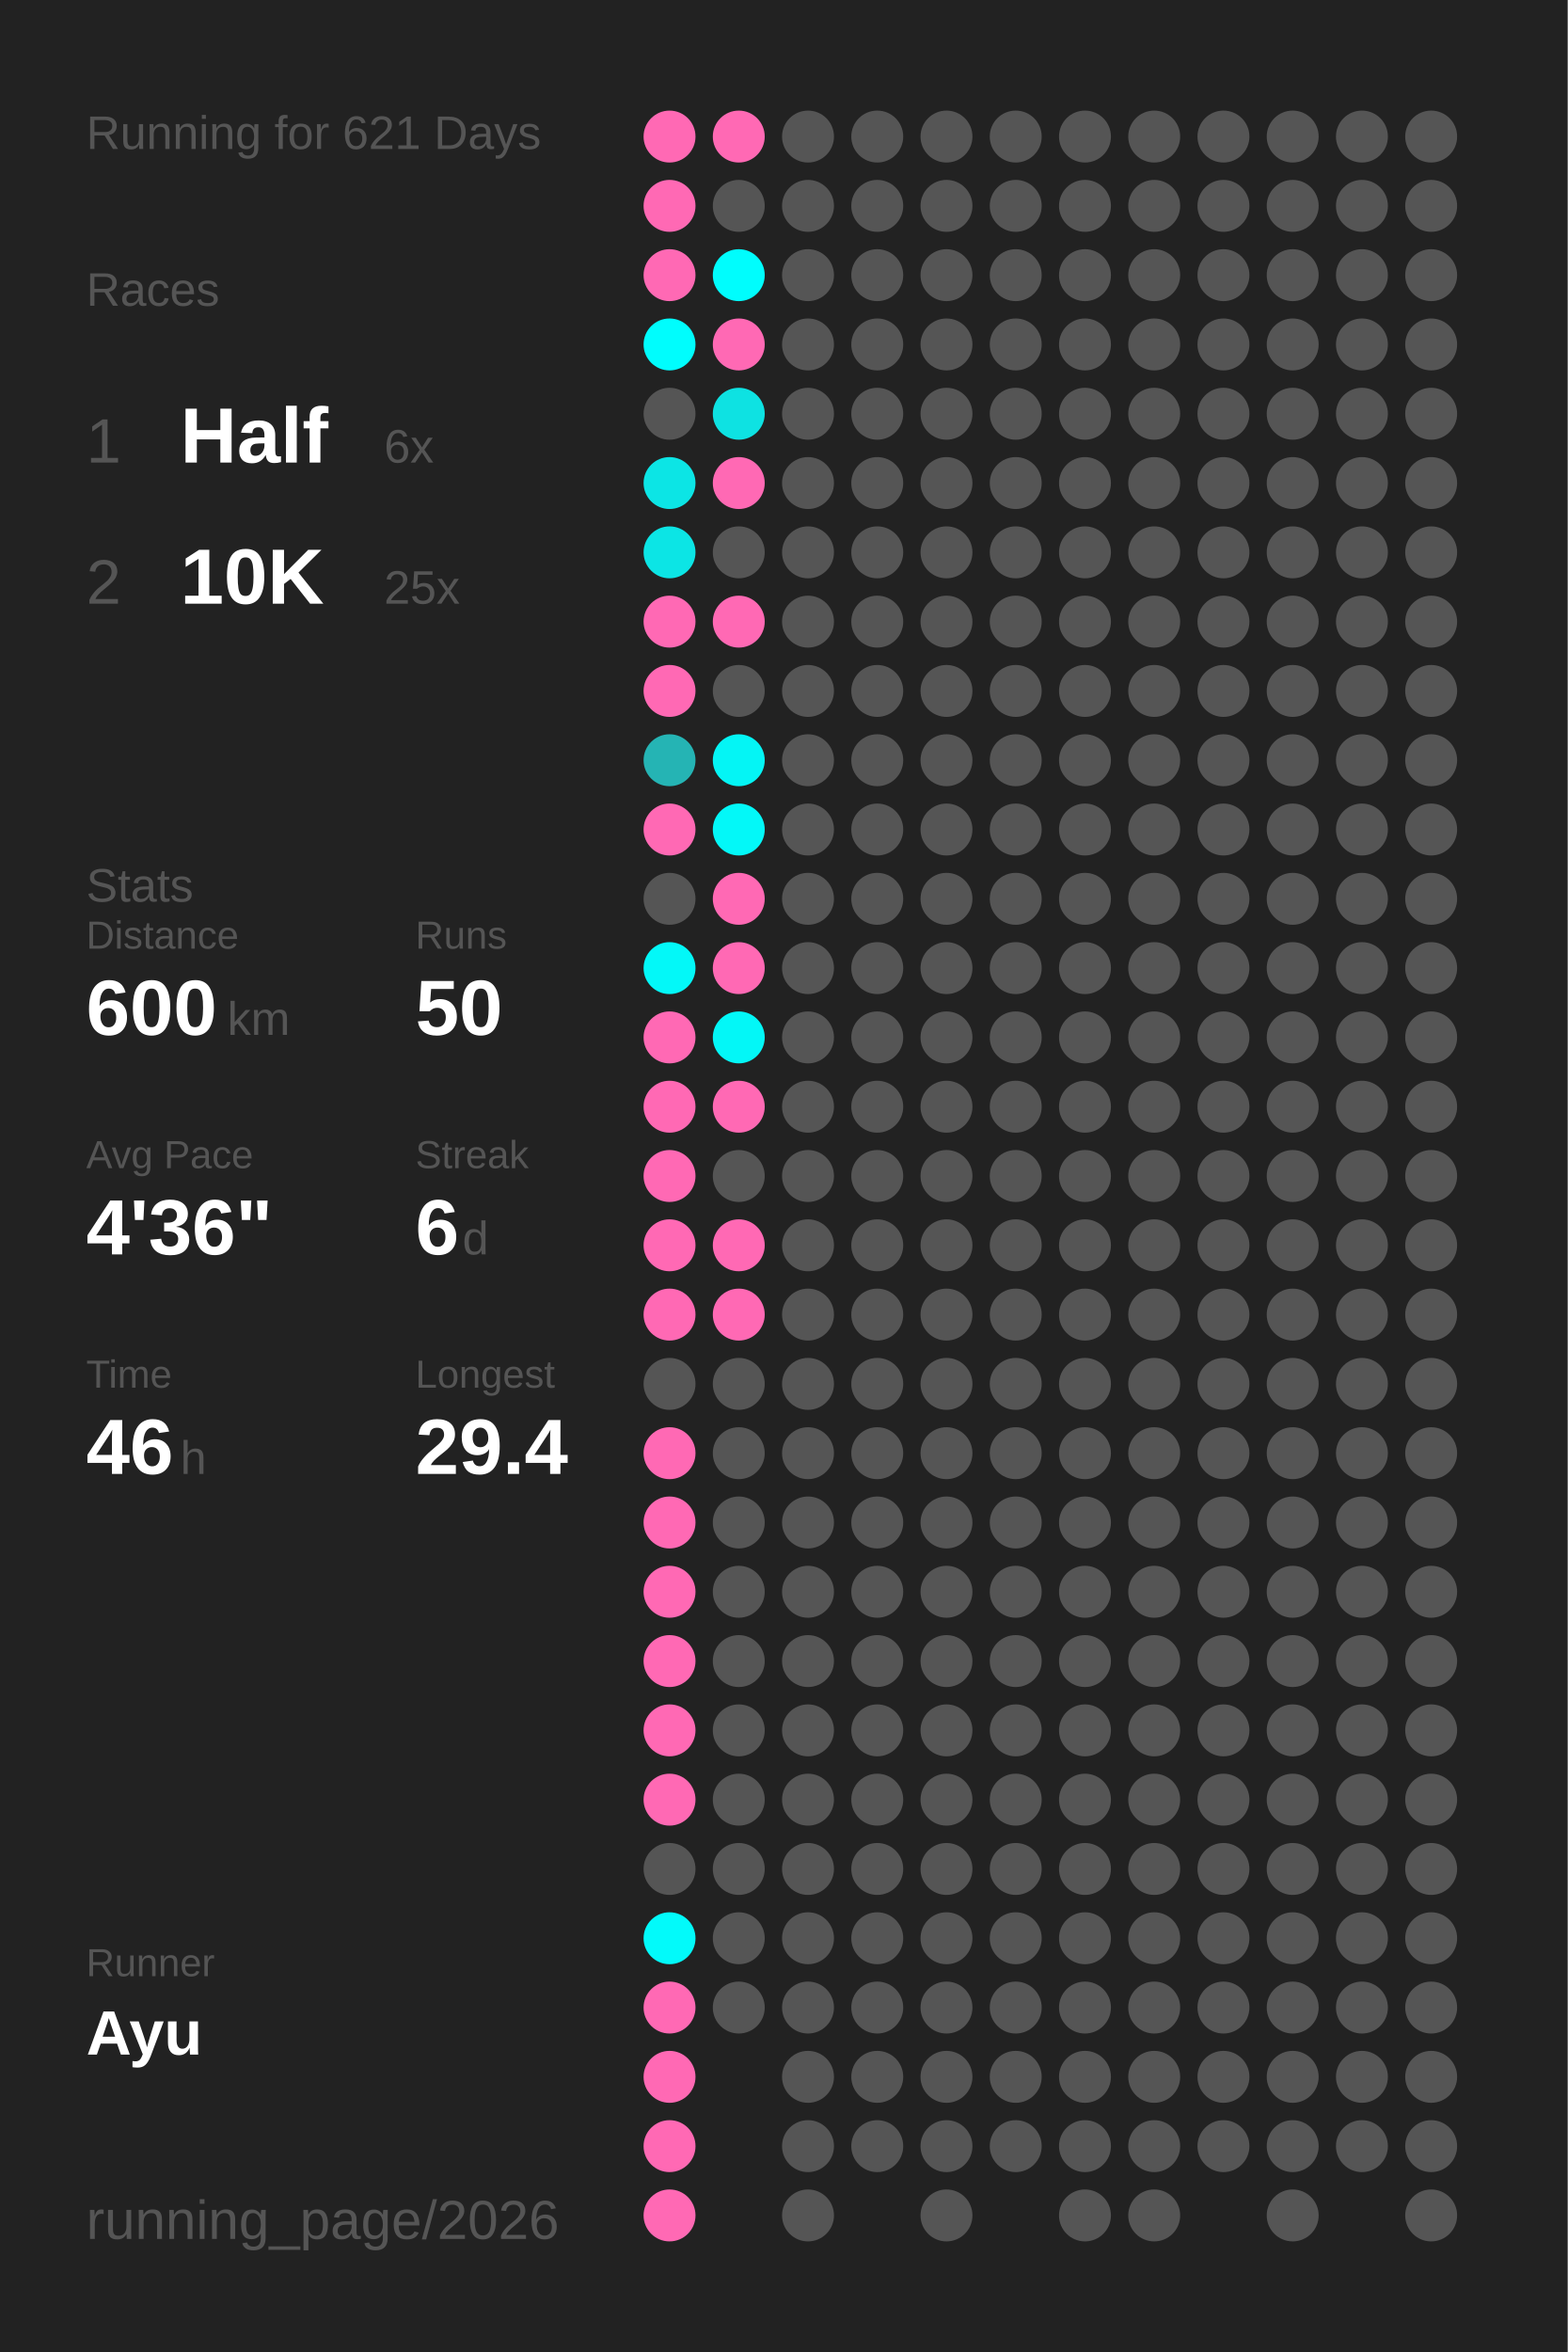
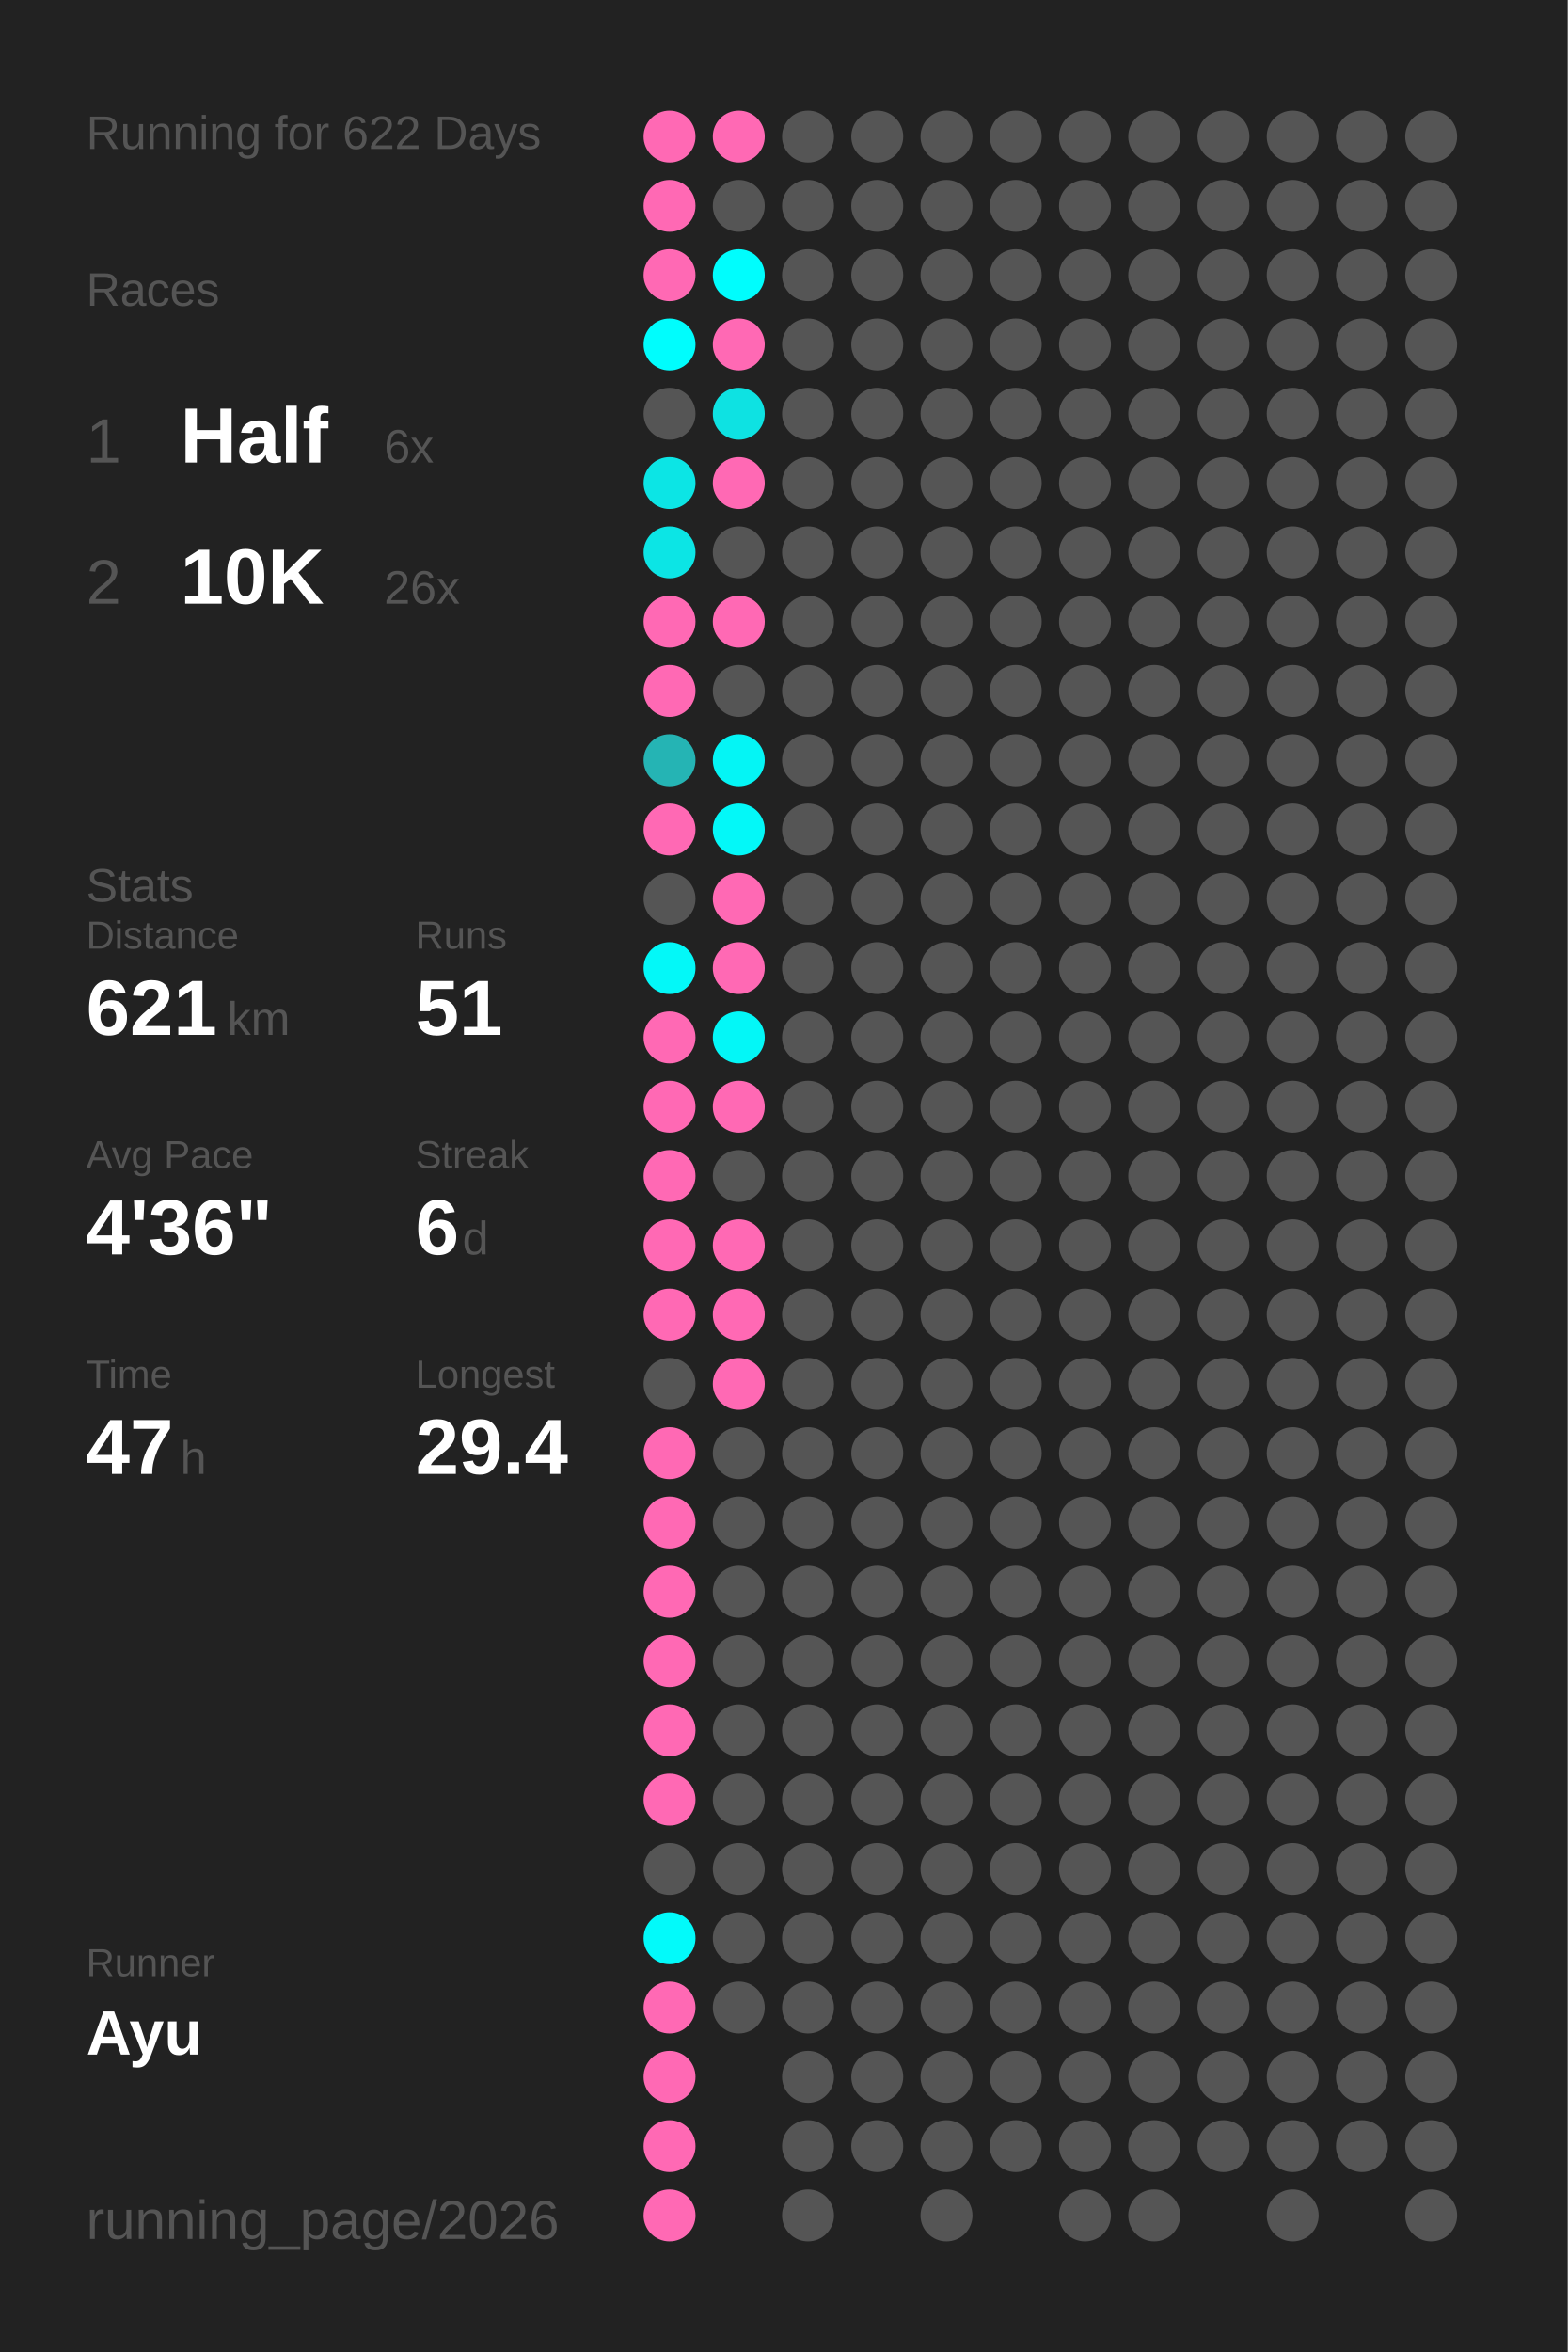
<svg xmlns="http://www.w3.org/2000/svg" baseProfile="full" height="300mm" version="1.1" viewBox="0,0,200,300" width="200mm">
  <defs />
  <rect fill="#222222" height="300" width="200" x="0" y="0" />
-   <text fill="#555555" style="font-size:6px; font-family:Arial;" x="11" y="19">Running for 621 Days</text>
+   <text fill="#555555" style="font-size:6px; font-family:Arial;" x="11" y="19">Running for 622 Days</text>
  <text fill="#555555" style="font-size:6px; font-family:Arial;" x="11" y="39">Races</text>
  <text fill="#555555" style="font-size:8px; font-family:Arial;" x="11" y="59">1</text>
  <text fill="#FFFFFF" style="font-size:10px; font-family:Arial; font-weight:bold;" x="23" y="59">Half</text>
  <text fill="#555555" style="font-size:6px; font-family:Arial;" x="49" y="59">6x</text>
  <text fill="#555555" style="font-size:8px; font-family:Arial;" x="11" y="77">2</text>
  <text fill="#FFFFFF" style="font-size:10px; font-family:Arial; font-weight:bold;" x="23" y="77">10K</text>
-   <text fill="#555555" style="font-size:6px; font-family:Arial;" x="49" y="77">25x</text>
+   <text fill="#555555" style="font-size:6px; font-family:Arial;" x="49" y="77">26x</text>
  <text fill="#555555" style="font-size:6px; font-family:Arial;" x="11" y="115">Stats</text>
  <text fill="#555555" style="font-size:5px; font-family:Arial;" x="11" y="121">Distance</text>
-   <text fill="#FFFFFF" style="font-size:10px; font-family:Arial; font-weight:bold;" x="11" y="132">600</text>
+   <text fill="#FFFFFF" style="font-size:10px; font-family:Arial; font-weight:bold;" x="11" y="132">621</text>
  <text fill="#555555" style="font-size:6px; font-family:Arial;" x="29" y="132">km</text>
  <text fill="#555555" style="font-size:5px; font-family:Arial;" x="53" y="121">Runs</text>
-   <text fill="#FFFFFF" style="font-size:10px; font-family:Arial; font-weight:bold;" x="53" y="132">50</text>
+   <text fill="#FFFFFF" style="font-size:10px; font-family:Arial; font-weight:bold;" x="53" y="132">51</text>
  <text fill="#555555" style="font-size:5px; font-family:Arial;" x="11" y="149">Avg Pace</text>
  <text fill="#FFFFFF" style="font-size:10px; font-family:Arial; font-weight:bold;" x="11" y="160">4'36"</text>
  <text fill="#555555" style="font-size:5px; font-family:Arial;" x="53" y="149">Streak</text>
  <text fill="#FFFFFF" style="font-size:10px; font-family:Arial; font-weight:bold;" x="53" y="160">6</text>
  <text fill="#555555" style="font-size:6px; font-family:Arial;" x="59" y="160">d</text>
  <text fill="#555555" style="font-size:5px; font-family:Arial;" x="11" y="177">Time</text>
-   <text fill="#FFFFFF" style="font-size:10px; font-family:Arial; font-weight:bold;" x="11" y="188">46</text>
+   <text fill="#FFFFFF" style="font-size:10px; font-family:Arial; font-weight:bold;" x="11" y="188">47</text>
  <text fill="#555555" style="font-size:6px; font-family:Arial;" x="23" y="188">h</text>
  <text fill="#555555" style="font-size:5px; font-family:Arial;" x="53" y="177">Longest</text>
  <text fill="#FFFFFF" style="font-size:10px; font-family:Arial; font-weight:bold;" x="53" y="188">29.4</text>
  <text fill="#555555" style="font-size:5px; font-family:Arial;" x="11" y="252.065">Runner</text>
  <text fill="#FFFFFF" style="font-size:8px; font-family:Arial; font-weight:bold;" x="11" y="262.065">Ayu</text>
  <text fill="#555555" style="font-size:7px; font-family:Arial;" x="11" y="285.581">running_page/2026</text>
  <circle cx="85.417" cy="17.419" fill="#ff69b4" r="3.312" />
  <circle cx="85.417" cy="26.258" fill="#ff69b4" r="3.312" />
  <circle cx="85.417" cy="35.097" fill="#ff69b4" r="3.312" />
  <circle cx="85.417" cy="43.935" fill="#00fdfd" r="3.312" />
  <circle cx="85.417" cy="52.774" fill="#555555" r="3.312" />
  <circle cx="85.417" cy="61.613" fill="#0ce5e5" r="3.312" />
  <circle cx="85.417" cy="70.452" fill="#0ce5e5" r="3.312" />
  <circle cx="85.417" cy="79.29" fill="#ff69b4" r="3.312" />
  <circle cx="85.417" cy="88.129" fill="#ff69b4" r="3.312" />
  <circle cx="85.417" cy="96.968" fill="#25b4b4" r="3.312" />
  <circle cx="85.417" cy="105.806" fill="#ff69b4" r="3.312" />
  <circle cx="85.417" cy="114.645" fill="#555555" r="3.312" />
  <circle cx="85.417" cy="123.484" fill="#03f8f8" r="3.312" />
  <circle cx="85.417" cy="132.323" fill="#ff69b4" r="3.312" />
  <circle cx="85.417" cy="141.161" fill="#ff69b4" r="3.312" />
  <circle cx="85.417" cy="150" fill="#ff69b4" r="3.312" />
  <circle cx="85.417" cy="158.839" fill="#ff69b4" r="3.312" />
  <circle cx="85.417" cy="167.677" fill="#ff69b4" r="3.312" />
  <circle cx="85.417" cy="176.516" fill="#555555" r="3.312" />
  <circle cx="85.417" cy="185.355" fill="#ff69b4" r="3.312" />
  <circle cx="85.417" cy="194.194" fill="#ff69b4" r="3.312" />
  <circle cx="85.417" cy="203.032" fill="#ff69b4" r="3.312" />
  <circle cx="85.417" cy="211.871" fill="#ff69b4" r="3.312" />
  <circle cx="85.417" cy="220.71" fill="#ff69b4" r="3.312" />
  <circle cx="85.417" cy="229.548" fill="#ff69b4" r="3.312" />
  <circle cx="85.417" cy="238.387" fill="#555555" r="3.312" />
  <circle cx="85.417" cy="247.226" fill="#02fafa" r="3.312" />
  <circle cx="85.417" cy="256.065" fill="#ff69b4" r="3.312" />
  <circle cx="85.417" cy="264.903" fill="#ff69b4" r="3.312" />
  <circle cx="85.417" cy="273.742" fill="#ff69b4" r="3.312" />
  <circle cx="85.417" cy="282.581" fill="#ff69b4" r="3.312" />
  <circle cx="94.25" cy="17.419" fill="#ff69b4" r="3.312" />
  <circle cx="94.25" cy="26.258" fill="#555555" r="3.312" />
  <circle cx="94.25" cy="35.097" fill="#00fdfd" r="3.312" />
  <circle cx="94.25" cy="43.935" fill="#ff69b4" r="3.312" />
  <circle cx="94.25" cy="52.774" fill="#0ee2e2" r="3.312" />
  <circle cx="94.25" cy="61.613" fill="#ff69b4" r="3.312" />
  <circle cx="94.25" cy="70.452" fill="#555555" r="3.312" />
  <circle cx="94.25" cy="79.29" fill="#ff69b4" r="3.312" />
  <circle cx="94.25" cy="88.129" fill="#555555" r="3.312" />
  <circle cx="94.25" cy="96.968" fill="#04f5f5" r="3.312" />
  <circle cx="94.25" cy="105.806" fill="#03f8f8" r="3.312" />
  <circle cx="94.25" cy="114.645" fill="#ff69b4" r="3.312" />
  <circle cx="94.25" cy="123.484" fill="#ff69b4" r="3.312" />
  <circle cx="94.25" cy="132.323" fill="#03f7f7" r="3.312" />
  <circle cx="94.25" cy="141.161" fill="#ff69b4" r="3.312" />
  <circle cx="94.25" cy="150" fill="#555555" r="3.312" />
  <circle cx="94.25" cy="158.839" fill="#ff69b4" r="3.312" />
  <circle cx="94.25" cy="167.677" fill="#ff69b4" r="3.312" />
-   <circle cx="94.25" cy="176.516" fill="#555555" r="3.312" />
+   <circle cx="94.25" cy="176.516" fill="#ff69b4" r="3.312" />
  <circle cx="94.25" cy="185.355" fill="#555555" r="3.312" />
  <circle cx="94.25" cy="194.194" fill="#555555" r="3.312" />
  <circle cx="94.25" cy="203.032" fill="#555555" r="3.312" />
  <circle cx="94.25" cy="211.871" fill="#555555" r="3.312" />
  <circle cx="94.25" cy="220.71" fill="#555555" r="3.312" />
  <circle cx="94.25" cy="229.548" fill="#555555" r="3.312" />
  <circle cx="94.25" cy="238.387" fill="#555555" r="3.312" />
  <circle cx="94.25" cy="247.226" fill="#555555" r="3.312" />
  <circle cx="94.25" cy="256.065" fill="#555555" r="3.312" />
  <circle cx="103.083" cy="17.419" fill="#555555" r="3.312" />
  <circle cx="103.083" cy="26.258" fill="#555555" r="3.312" />
  <circle cx="103.083" cy="35.097" fill="#555555" r="3.312" />
  <circle cx="103.083" cy="43.935" fill="#555555" r="3.312" />
  <circle cx="103.083" cy="52.774" fill="#555555" r="3.312" />
  <circle cx="103.083" cy="61.613" fill="#555555" r="3.312" />
  <circle cx="103.083" cy="70.452" fill="#555555" r="3.312" />
  <circle cx="103.083" cy="79.29" fill="#555555" r="3.312" />
  <circle cx="103.083" cy="88.129" fill="#555555" r="3.312" />
  <circle cx="103.083" cy="96.968" fill="#555555" r="3.312" />
  <circle cx="103.083" cy="105.806" fill="#555555" r="3.312" />
  <circle cx="103.083" cy="114.645" fill="#555555" r="3.312" />
  <circle cx="103.083" cy="123.484" fill="#555555" r="3.312" />
  <circle cx="103.083" cy="132.323" fill="#555555" r="3.312" />
  <circle cx="103.083" cy="141.161" fill="#555555" r="3.312" />
  <circle cx="103.083" cy="150" fill="#555555" r="3.312" />
  <circle cx="103.083" cy="158.839" fill="#555555" r="3.312" />
  <circle cx="103.083" cy="167.677" fill="#555555" r="3.312" />
  <circle cx="103.083" cy="176.516" fill="#555555" r="3.312" />
  <circle cx="103.083" cy="185.355" fill="#555555" r="3.312" />
  <circle cx="103.083" cy="194.194" fill="#555555" r="3.312" />
  <circle cx="103.083" cy="203.032" fill="#555555" r="3.312" />
  <circle cx="103.083" cy="211.871" fill="#555555" r="3.312" />
  <circle cx="103.083" cy="220.71" fill="#555555" r="3.312" />
  <circle cx="103.083" cy="229.548" fill="#555555" r="3.312" />
  <circle cx="103.083" cy="238.387" fill="#555555" r="3.312" />
  <circle cx="103.083" cy="247.226" fill="#555555" r="3.312" />
  <circle cx="103.083" cy="256.065" fill="#555555" r="3.312" />
  <circle cx="103.083" cy="264.903" fill="#555555" r="3.312" />
  <circle cx="103.083" cy="273.742" fill="#555555" r="3.312" />
  <circle cx="103.083" cy="282.581" fill="#555555" r="3.312" />
  <circle cx="111.917" cy="17.419" fill="#555555" r="3.312" />
  <circle cx="111.917" cy="26.258" fill="#555555" r="3.312" />
  <circle cx="111.917" cy="35.097" fill="#555555" r="3.312" />
  <circle cx="111.917" cy="43.935" fill="#555555" r="3.312" />
  <circle cx="111.917" cy="52.774" fill="#555555" r="3.312" />
  <circle cx="111.917" cy="61.613" fill="#555555" r="3.312" />
  <circle cx="111.917" cy="70.452" fill="#555555" r="3.312" />
  <circle cx="111.917" cy="79.29" fill="#555555" r="3.312" />
  <circle cx="111.917" cy="88.129" fill="#555555" r="3.312" />
  <circle cx="111.917" cy="96.968" fill="#555555" r="3.312" />
  <circle cx="111.917" cy="105.806" fill="#555555" r="3.312" />
  <circle cx="111.917" cy="114.645" fill="#555555" r="3.312" />
  <circle cx="111.917" cy="123.484" fill="#555555" r="3.312" />
  <circle cx="111.917" cy="132.323" fill="#555555" r="3.312" />
  <circle cx="111.917" cy="141.161" fill="#555555" r="3.312" />
  <circle cx="111.917" cy="150" fill="#555555" r="3.312" />
  <circle cx="111.917" cy="158.839" fill="#555555" r="3.312" />
  <circle cx="111.917" cy="167.677" fill="#555555" r="3.312" />
  <circle cx="111.917" cy="176.516" fill="#555555" r="3.312" />
  <circle cx="111.917" cy="185.355" fill="#555555" r="3.312" />
  <circle cx="111.917" cy="194.194" fill="#555555" r="3.312" />
  <circle cx="111.917" cy="203.032" fill="#555555" r="3.312" />
  <circle cx="111.917" cy="211.871" fill="#555555" r="3.312" />
  <circle cx="111.917" cy="220.71" fill="#555555" r="3.312" />
  <circle cx="111.917" cy="229.548" fill="#555555" r="3.312" />
  <circle cx="111.917" cy="238.387" fill="#555555" r="3.312" />
  <circle cx="111.917" cy="247.226" fill="#555555" r="3.312" />
  <circle cx="111.917" cy="256.065" fill="#555555" r="3.312" />
  <circle cx="111.917" cy="264.903" fill="#555555" r="3.312" />
  <circle cx="111.917" cy="273.742" fill="#555555" r="3.312" />
  <circle cx="120.75" cy="17.419" fill="#555555" r="3.312" />
  <circle cx="120.75" cy="26.258" fill="#555555" r="3.312" />
  <circle cx="120.75" cy="35.097" fill="#555555" r="3.312" />
  <circle cx="120.75" cy="43.935" fill="#555555" r="3.312" />
  <circle cx="120.75" cy="52.774" fill="#555555" r="3.312" />
  <circle cx="120.75" cy="61.613" fill="#555555" r="3.312" />
  <circle cx="120.75" cy="70.452" fill="#555555" r="3.312" />
  <circle cx="120.75" cy="79.29" fill="#555555" r="3.312" />
  <circle cx="120.75" cy="88.129" fill="#555555" r="3.312" />
  <circle cx="120.75" cy="96.968" fill="#555555" r="3.312" />
  <circle cx="120.75" cy="105.806" fill="#555555" r="3.312" />
  <circle cx="120.75" cy="114.645" fill="#555555" r="3.312" />
  <circle cx="120.75" cy="123.484" fill="#555555" r="3.312" />
  <circle cx="120.75" cy="132.323" fill="#555555" r="3.312" />
  <circle cx="120.75" cy="141.161" fill="#555555" r="3.312" />
  <circle cx="120.75" cy="150" fill="#555555" r="3.312" />
  <circle cx="120.75" cy="158.839" fill="#555555" r="3.312" />
  <circle cx="120.75" cy="167.677" fill="#555555" r="3.312" />
  <circle cx="120.75" cy="176.516" fill="#555555" r="3.312" />
  <circle cx="120.75" cy="185.355" fill="#555555" r="3.312" />
  <circle cx="120.75" cy="194.194" fill="#555555" r="3.312" />
  <circle cx="120.75" cy="203.032" fill="#555555" r="3.312" />
  <circle cx="120.75" cy="211.871" fill="#555555" r="3.312" />
  <circle cx="120.75" cy="220.71" fill="#555555" r="3.312" />
  <circle cx="120.75" cy="229.548" fill="#555555" r="3.312" />
  <circle cx="120.75" cy="238.387" fill="#555555" r="3.312" />
  <circle cx="120.75" cy="247.226" fill="#555555" r="3.312" />
  <circle cx="120.75" cy="256.065" fill="#555555" r="3.312" />
  <circle cx="120.75" cy="264.903" fill="#555555" r="3.312" />
  <circle cx="120.75" cy="273.742" fill="#555555" r="3.312" />
  <circle cx="120.75" cy="282.581" fill="#555555" r="3.312" />
  <circle cx="129.583" cy="17.419" fill="#555555" r="3.312" />
  <circle cx="129.583" cy="26.258" fill="#555555" r="3.312" />
  <circle cx="129.583" cy="35.097" fill="#555555" r="3.312" />
  <circle cx="129.583" cy="43.935" fill="#555555" r="3.312" />
  <circle cx="129.583" cy="52.774" fill="#555555" r="3.312" />
  <circle cx="129.583" cy="61.613" fill="#555555" r="3.312" />
  <circle cx="129.583" cy="70.452" fill="#555555" r="3.312" />
  <circle cx="129.583" cy="79.29" fill="#555555" r="3.312" />
  <circle cx="129.583" cy="88.129" fill="#555555" r="3.312" />
  <circle cx="129.583" cy="96.968" fill="#555555" r="3.312" />
  <circle cx="129.583" cy="105.806" fill="#555555" r="3.312" />
  <circle cx="129.583" cy="114.645" fill="#555555" r="3.312" />
  <circle cx="129.583" cy="123.484" fill="#555555" r="3.312" />
  <circle cx="129.583" cy="132.323" fill="#555555" r="3.312" />
  <circle cx="129.583" cy="141.161" fill="#555555" r="3.312" />
  <circle cx="129.583" cy="150" fill="#555555" r="3.312" />
  <circle cx="129.583" cy="158.839" fill="#555555" r="3.312" />
  <circle cx="129.583" cy="167.677" fill="#555555" r="3.312" />
  <circle cx="129.583" cy="176.516" fill="#555555" r="3.312" />
  <circle cx="129.583" cy="185.355" fill="#555555" r="3.312" />
  <circle cx="129.583" cy="194.194" fill="#555555" r="3.312" />
  <circle cx="129.583" cy="203.032" fill="#555555" r="3.312" />
  <circle cx="129.583" cy="211.871" fill="#555555" r="3.312" />
  <circle cx="129.583" cy="220.71" fill="#555555" r="3.312" />
  <circle cx="129.583" cy="229.548" fill="#555555" r="3.312" />
  <circle cx="129.583" cy="238.387" fill="#555555" r="3.312" />
  <circle cx="129.583" cy="247.226" fill="#555555" r="3.312" />
  <circle cx="129.583" cy="256.065" fill="#555555" r="3.312" />
  <circle cx="129.583" cy="264.903" fill="#555555" r="3.312" />
  <circle cx="129.583" cy="273.742" fill="#555555" r="3.312" />
  <circle cx="138.417" cy="17.419" fill="#555555" r="3.312" />
  <circle cx="138.417" cy="26.258" fill="#555555" r="3.312" />
  <circle cx="138.417" cy="35.097" fill="#555555" r="3.312" />
  <circle cx="138.417" cy="43.935" fill="#555555" r="3.312" />
  <circle cx="138.417" cy="52.774" fill="#555555" r="3.312" />
  <circle cx="138.417" cy="61.613" fill="#555555" r="3.312" />
  <circle cx="138.417" cy="70.452" fill="#555555" r="3.312" />
  <circle cx="138.417" cy="79.29" fill="#555555" r="3.312" />
  <circle cx="138.417" cy="88.129" fill="#555555" r="3.312" />
  <circle cx="138.417" cy="96.968" fill="#555555" r="3.312" />
  <circle cx="138.417" cy="105.806" fill="#555555" r="3.312" />
  <circle cx="138.417" cy="114.645" fill="#555555" r="3.312" />
  <circle cx="138.417" cy="123.484" fill="#555555" r="3.312" />
  <circle cx="138.417" cy="132.323" fill="#555555" r="3.312" />
  <circle cx="138.417" cy="141.161" fill="#555555" r="3.312" />
  <circle cx="138.417" cy="150" fill="#555555" r="3.312" />
  <circle cx="138.417" cy="158.839" fill="#555555" r="3.312" />
  <circle cx="138.417" cy="167.677" fill="#555555" r="3.312" />
  <circle cx="138.417" cy="176.516" fill="#555555" r="3.312" />
  <circle cx="138.417" cy="185.355" fill="#555555" r="3.312" />
  <circle cx="138.417" cy="194.194" fill="#555555" r="3.312" />
  <circle cx="138.417" cy="203.032" fill="#555555" r="3.312" />
  <circle cx="138.417" cy="211.871" fill="#555555" r="3.312" />
  <circle cx="138.417" cy="220.71" fill="#555555" r="3.312" />
  <circle cx="138.417" cy="229.548" fill="#555555" r="3.312" />
  <circle cx="138.417" cy="238.387" fill="#555555" r="3.312" />
  <circle cx="138.417" cy="247.226" fill="#555555" r="3.312" />
  <circle cx="138.417" cy="256.065" fill="#555555" r="3.312" />
  <circle cx="138.417" cy="264.903" fill="#555555" r="3.312" />
  <circle cx="138.417" cy="273.742" fill="#555555" r="3.312" />
  <circle cx="138.417" cy="282.581" fill="#555555" r="3.312" />
  <circle cx="147.25" cy="17.419" fill="#555555" r="3.312" />
  <circle cx="147.25" cy="26.258" fill="#555555" r="3.312" />
  <circle cx="147.25" cy="35.097" fill="#555555" r="3.312" />
  <circle cx="147.25" cy="43.935" fill="#555555" r="3.312" />
  <circle cx="147.25" cy="52.774" fill="#555555" r="3.312" />
  <circle cx="147.25" cy="61.613" fill="#555555" r="3.312" />
  <circle cx="147.25" cy="70.452" fill="#555555" r="3.312" />
  <circle cx="147.25" cy="79.29" fill="#555555" r="3.312" />
  <circle cx="147.25" cy="88.129" fill="#555555" r="3.312" />
  <circle cx="147.25" cy="96.968" fill="#555555" r="3.312" />
  <circle cx="147.25" cy="105.806" fill="#555555" r="3.312" />
  <circle cx="147.25" cy="114.645" fill="#555555" r="3.312" />
  <circle cx="147.25" cy="123.484" fill="#555555" r="3.312" />
  <circle cx="147.25" cy="132.323" fill="#555555" r="3.312" />
  <circle cx="147.25" cy="141.161" fill="#555555" r="3.312" />
  <circle cx="147.25" cy="150" fill="#555555" r="3.312" />
  <circle cx="147.25" cy="158.839" fill="#555555" r="3.312" />
  <circle cx="147.25" cy="167.677" fill="#555555" r="3.312" />
  <circle cx="147.25" cy="176.516" fill="#555555" r="3.312" />
  <circle cx="147.25" cy="185.355" fill="#555555" r="3.312" />
  <circle cx="147.25" cy="194.194" fill="#555555" r="3.312" />
  <circle cx="147.25" cy="203.032" fill="#555555" r="3.312" />
  <circle cx="147.25" cy="211.871" fill="#555555" r="3.312" />
  <circle cx="147.25" cy="220.71" fill="#555555" r="3.312" />
  <circle cx="147.25" cy="229.548" fill="#555555" r="3.312" />
  <circle cx="147.25" cy="238.387" fill="#555555" r="3.312" />
  <circle cx="147.25" cy="247.226" fill="#555555" r="3.312" />
  <circle cx="147.25" cy="256.065" fill="#555555" r="3.312" />
  <circle cx="147.25" cy="264.903" fill="#555555" r="3.312" />
  <circle cx="147.25" cy="273.742" fill="#555555" r="3.312" />
  <circle cx="147.25" cy="282.581" fill="#555555" r="3.312" />
  <circle cx="156.083" cy="17.419" fill="#555555" r="3.312" />
  <circle cx="156.083" cy="26.258" fill="#555555" r="3.312" />
  <circle cx="156.083" cy="35.097" fill="#555555" r="3.312" />
  <circle cx="156.083" cy="43.935" fill="#555555" r="3.312" />
  <circle cx="156.083" cy="52.774" fill="#555555" r="3.312" />
  <circle cx="156.083" cy="61.613" fill="#555555" r="3.312" />
  <circle cx="156.083" cy="70.452" fill="#555555" r="3.312" />
  <circle cx="156.083" cy="79.29" fill="#555555" r="3.312" />
  <circle cx="156.083" cy="88.129" fill="#555555" r="3.312" />
  <circle cx="156.083" cy="96.968" fill="#555555" r="3.312" />
  <circle cx="156.083" cy="105.806" fill="#555555" r="3.312" />
  <circle cx="156.083" cy="114.645" fill="#555555" r="3.312" />
  <circle cx="156.083" cy="123.484" fill="#555555" r="3.312" />
  <circle cx="156.083" cy="132.323" fill="#555555" r="3.312" />
  <circle cx="156.083" cy="141.161" fill="#555555" r="3.312" />
  <circle cx="156.083" cy="150" fill="#555555" r="3.312" />
  <circle cx="156.083" cy="158.839" fill="#555555" r="3.312" />
  <circle cx="156.083" cy="167.677" fill="#555555" r="3.312" />
  <circle cx="156.083" cy="176.516" fill="#555555" r="3.312" />
  <circle cx="156.083" cy="185.355" fill="#555555" r="3.312" />
  <circle cx="156.083" cy="194.194" fill="#555555" r="3.312" />
  <circle cx="156.083" cy="203.032" fill="#555555" r="3.312" />
  <circle cx="156.083" cy="211.871" fill="#555555" r="3.312" />
  <circle cx="156.083" cy="220.71" fill="#555555" r="3.312" />
  <circle cx="156.083" cy="229.548" fill="#555555" r="3.312" />
  <circle cx="156.083" cy="238.387" fill="#555555" r="3.312" />
  <circle cx="156.083" cy="247.226" fill="#555555" r="3.312" />
  <circle cx="156.083" cy="256.065" fill="#555555" r="3.312" />
  <circle cx="156.083" cy="264.903" fill="#555555" r="3.312" />
  <circle cx="156.083" cy="273.742" fill="#555555" r="3.312" />
  <circle cx="164.917" cy="17.419" fill="#555555" r="3.312" />
  <circle cx="164.917" cy="26.258" fill="#555555" r="3.312" />
  <circle cx="164.917" cy="35.097" fill="#555555" r="3.312" />
  <circle cx="164.917" cy="43.935" fill="#555555" r="3.312" />
  <circle cx="164.917" cy="52.774" fill="#555555" r="3.312" />
  <circle cx="164.917" cy="61.613" fill="#555555" r="3.312" />
  <circle cx="164.917" cy="70.452" fill="#555555" r="3.312" />
  <circle cx="164.917" cy="79.29" fill="#555555" r="3.312" />
  <circle cx="164.917" cy="88.129" fill="#555555" r="3.312" />
  <circle cx="164.917" cy="96.968" fill="#555555" r="3.312" />
  <circle cx="164.917" cy="105.806" fill="#555555" r="3.312" />
  <circle cx="164.917" cy="114.645" fill="#555555" r="3.312" />
  <circle cx="164.917" cy="123.484" fill="#555555" r="3.312" />
  <circle cx="164.917" cy="132.323" fill="#555555" r="3.312" />
  <circle cx="164.917" cy="141.161" fill="#555555" r="3.312" />
  <circle cx="164.917" cy="150" fill="#555555" r="3.312" />
  <circle cx="164.917" cy="158.839" fill="#555555" r="3.312" />
  <circle cx="164.917" cy="167.677" fill="#555555" r="3.312" />
  <circle cx="164.917" cy="176.516" fill="#555555" r="3.312" />
  <circle cx="164.917" cy="185.355" fill="#555555" r="3.312" />
  <circle cx="164.917" cy="194.194" fill="#555555" r="3.312" />
  <circle cx="164.917" cy="203.032" fill="#555555" r="3.312" />
  <circle cx="164.917" cy="211.871" fill="#555555" r="3.312" />
  <circle cx="164.917" cy="220.71" fill="#555555" r="3.312" />
  <circle cx="164.917" cy="229.548" fill="#555555" r="3.312" />
  <circle cx="164.917" cy="238.387" fill="#555555" r="3.312" />
  <circle cx="164.917" cy="247.226" fill="#555555" r="3.312" />
  <circle cx="164.917" cy="256.065" fill="#555555" r="3.312" />
  <circle cx="164.917" cy="264.903" fill="#555555" r="3.312" />
  <circle cx="164.917" cy="273.742" fill="#555555" r="3.312" />
  <circle cx="164.917" cy="282.581" fill="#555555" r="3.312" />
  <circle cx="173.75" cy="17.419" fill="#555555" r="3.312" />
  <circle cx="173.75" cy="26.258" fill="#555555" r="3.312" />
  <circle cx="173.75" cy="35.097" fill="#555555" r="3.312" />
  <circle cx="173.75" cy="43.935" fill="#555555" r="3.312" />
  <circle cx="173.75" cy="52.774" fill="#555555" r="3.312" />
  <circle cx="173.75" cy="61.613" fill="#555555" r="3.312" />
  <circle cx="173.75" cy="70.452" fill="#555555" r="3.312" />
  <circle cx="173.75" cy="79.29" fill="#555555" r="3.312" />
  <circle cx="173.75" cy="88.129" fill="#555555" r="3.312" />
  <circle cx="173.75" cy="96.968" fill="#555555" r="3.312" />
  <circle cx="173.75" cy="105.806" fill="#555555" r="3.312" />
  <circle cx="173.75" cy="114.645" fill="#555555" r="3.312" />
  <circle cx="173.75" cy="123.484" fill="#555555" r="3.312" />
  <circle cx="173.75" cy="132.323" fill="#555555" r="3.312" />
  <circle cx="173.75" cy="141.161" fill="#555555" r="3.312" />
  <circle cx="173.75" cy="150" fill="#555555" r="3.312" />
  <circle cx="173.75" cy="158.839" fill="#555555" r="3.312" />
  <circle cx="173.75" cy="167.677" fill="#555555" r="3.312" />
  <circle cx="173.75" cy="176.516" fill="#555555" r="3.312" />
  <circle cx="173.75" cy="185.355" fill="#555555" r="3.312" />
  <circle cx="173.75" cy="194.194" fill="#555555" r="3.312" />
  <circle cx="173.75" cy="203.032" fill="#555555" r="3.312" />
  <circle cx="173.75" cy="211.871" fill="#555555" r="3.312" />
  <circle cx="173.75" cy="220.71" fill="#555555" r="3.312" />
  <circle cx="173.75" cy="229.548" fill="#555555" r="3.312" />
  <circle cx="173.75" cy="238.387" fill="#555555" r="3.312" />
  <circle cx="173.75" cy="247.226" fill="#555555" r="3.312" />
  <circle cx="173.75" cy="256.065" fill="#555555" r="3.312" />
  <circle cx="173.75" cy="264.903" fill="#555555" r="3.312" />
  <circle cx="173.75" cy="273.742" fill="#555555" r="3.312" />
  <circle cx="182.583" cy="17.419" fill="#555555" r="3.312" />
  <circle cx="182.583" cy="26.258" fill="#555555" r="3.312" />
  <circle cx="182.583" cy="35.097" fill="#555555" r="3.312" />
  <circle cx="182.583" cy="43.935" fill="#555555" r="3.312" />
  <circle cx="182.583" cy="52.774" fill="#555555" r="3.312" />
  <circle cx="182.583" cy="61.613" fill="#555555" r="3.312" />
  <circle cx="182.583" cy="70.452" fill="#555555" r="3.312" />
  <circle cx="182.583" cy="79.29" fill="#555555" r="3.312" />
  <circle cx="182.583" cy="88.129" fill="#555555" r="3.312" />
  <circle cx="182.583" cy="96.968" fill="#555555" r="3.312" />
  <circle cx="182.583" cy="105.806" fill="#555555" r="3.312" />
  <circle cx="182.583" cy="114.645" fill="#555555" r="3.312" />
  <circle cx="182.583" cy="123.484" fill="#555555" r="3.312" />
  <circle cx="182.583" cy="132.323" fill="#555555" r="3.312" />
  <circle cx="182.583" cy="141.161" fill="#555555" r="3.312" />
  <circle cx="182.583" cy="150" fill="#555555" r="3.312" />
  <circle cx="182.583" cy="158.839" fill="#555555" r="3.312" />
  <circle cx="182.583" cy="167.677" fill="#555555" r="3.312" />
  <circle cx="182.583" cy="176.516" fill="#555555" r="3.312" />
  <circle cx="182.583" cy="185.355" fill="#555555" r="3.312" />
  <circle cx="182.583" cy="194.194" fill="#555555" r="3.312" />
  <circle cx="182.583" cy="203.032" fill="#555555" r="3.312" />
  <circle cx="182.583" cy="211.871" fill="#555555" r="3.312" />
  <circle cx="182.583" cy="220.71" fill="#555555" r="3.312" />
  <circle cx="182.583" cy="229.548" fill="#555555" r="3.312" />
  <circle cx="182.583" cy="238.387" fill="#555555" r="3.312" />
  <circle cx="182.583" cy="247.226" fill="#555555" r="3.312" />
  <circle cx="182.583" cy="256.065" fill="#555555" r="3.312" />
  <circle cx="182.583" cy="264.903" fill="#555555" r="3.312" />
  <circle cx="182.583" cy="273.742" fill="#555555" r="3.312" />
  <circle cx="182.583" cy="282.581" fill="#555555" r="3.312" />
</svg>
